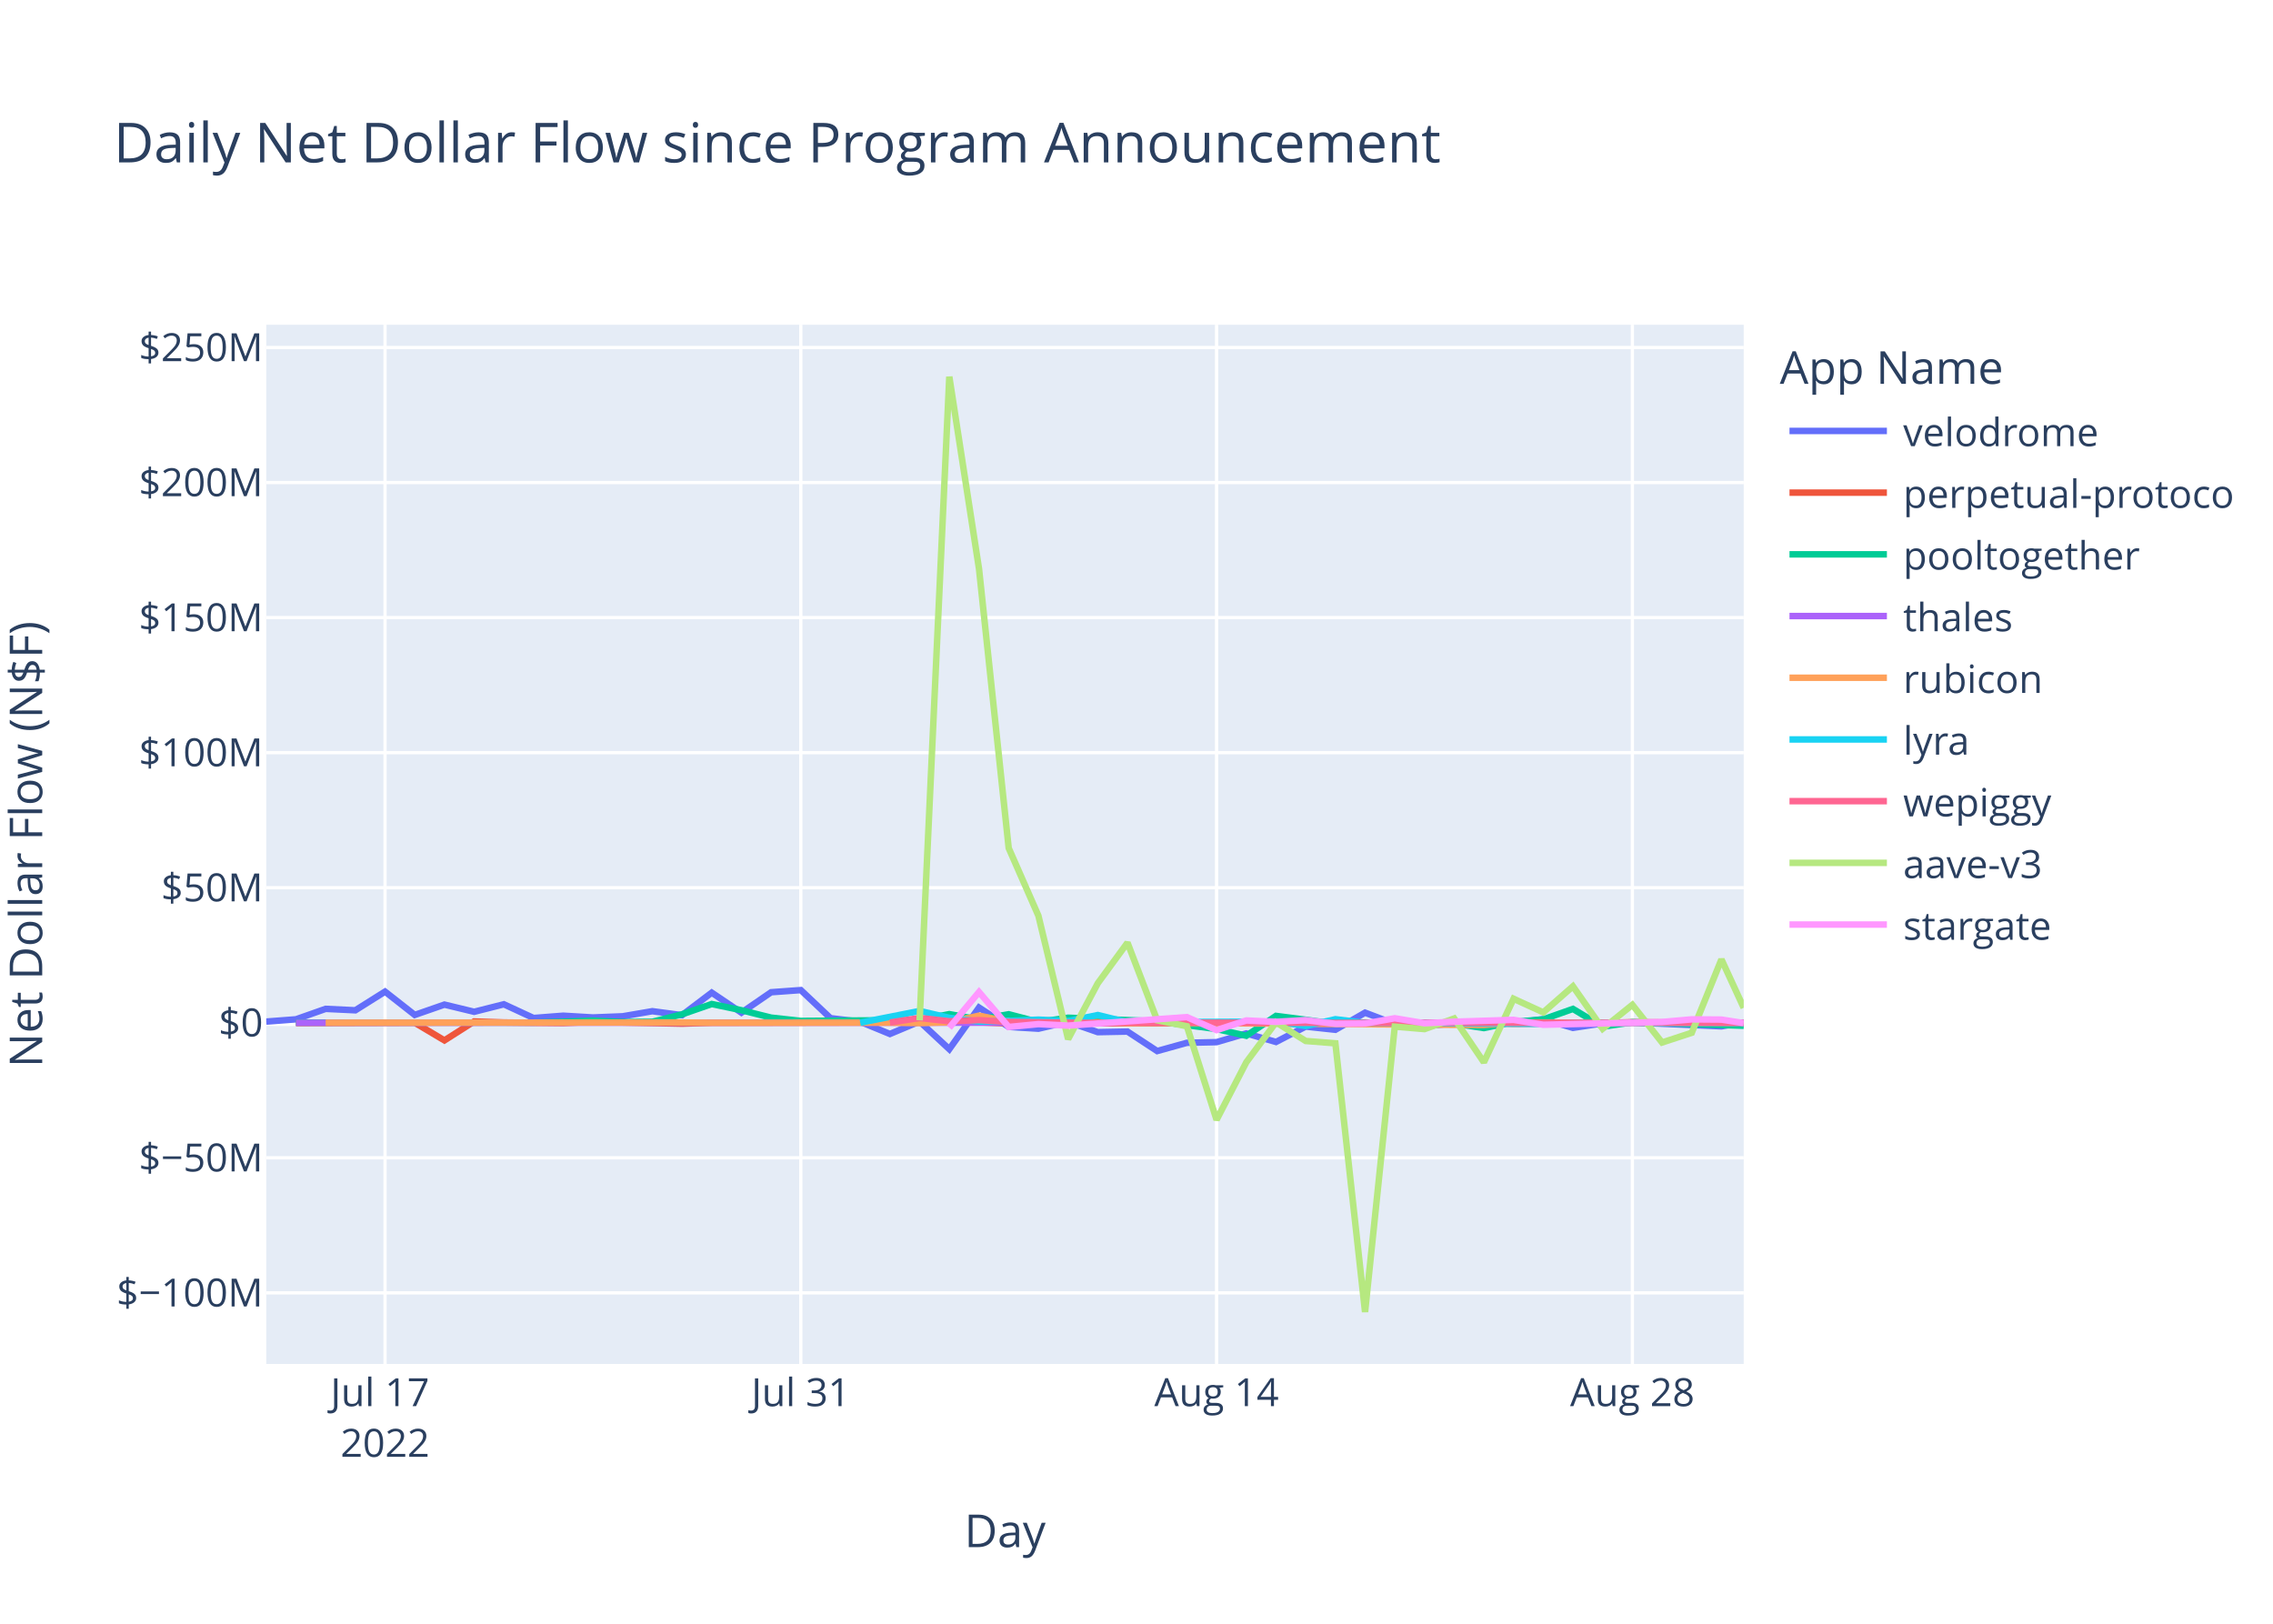
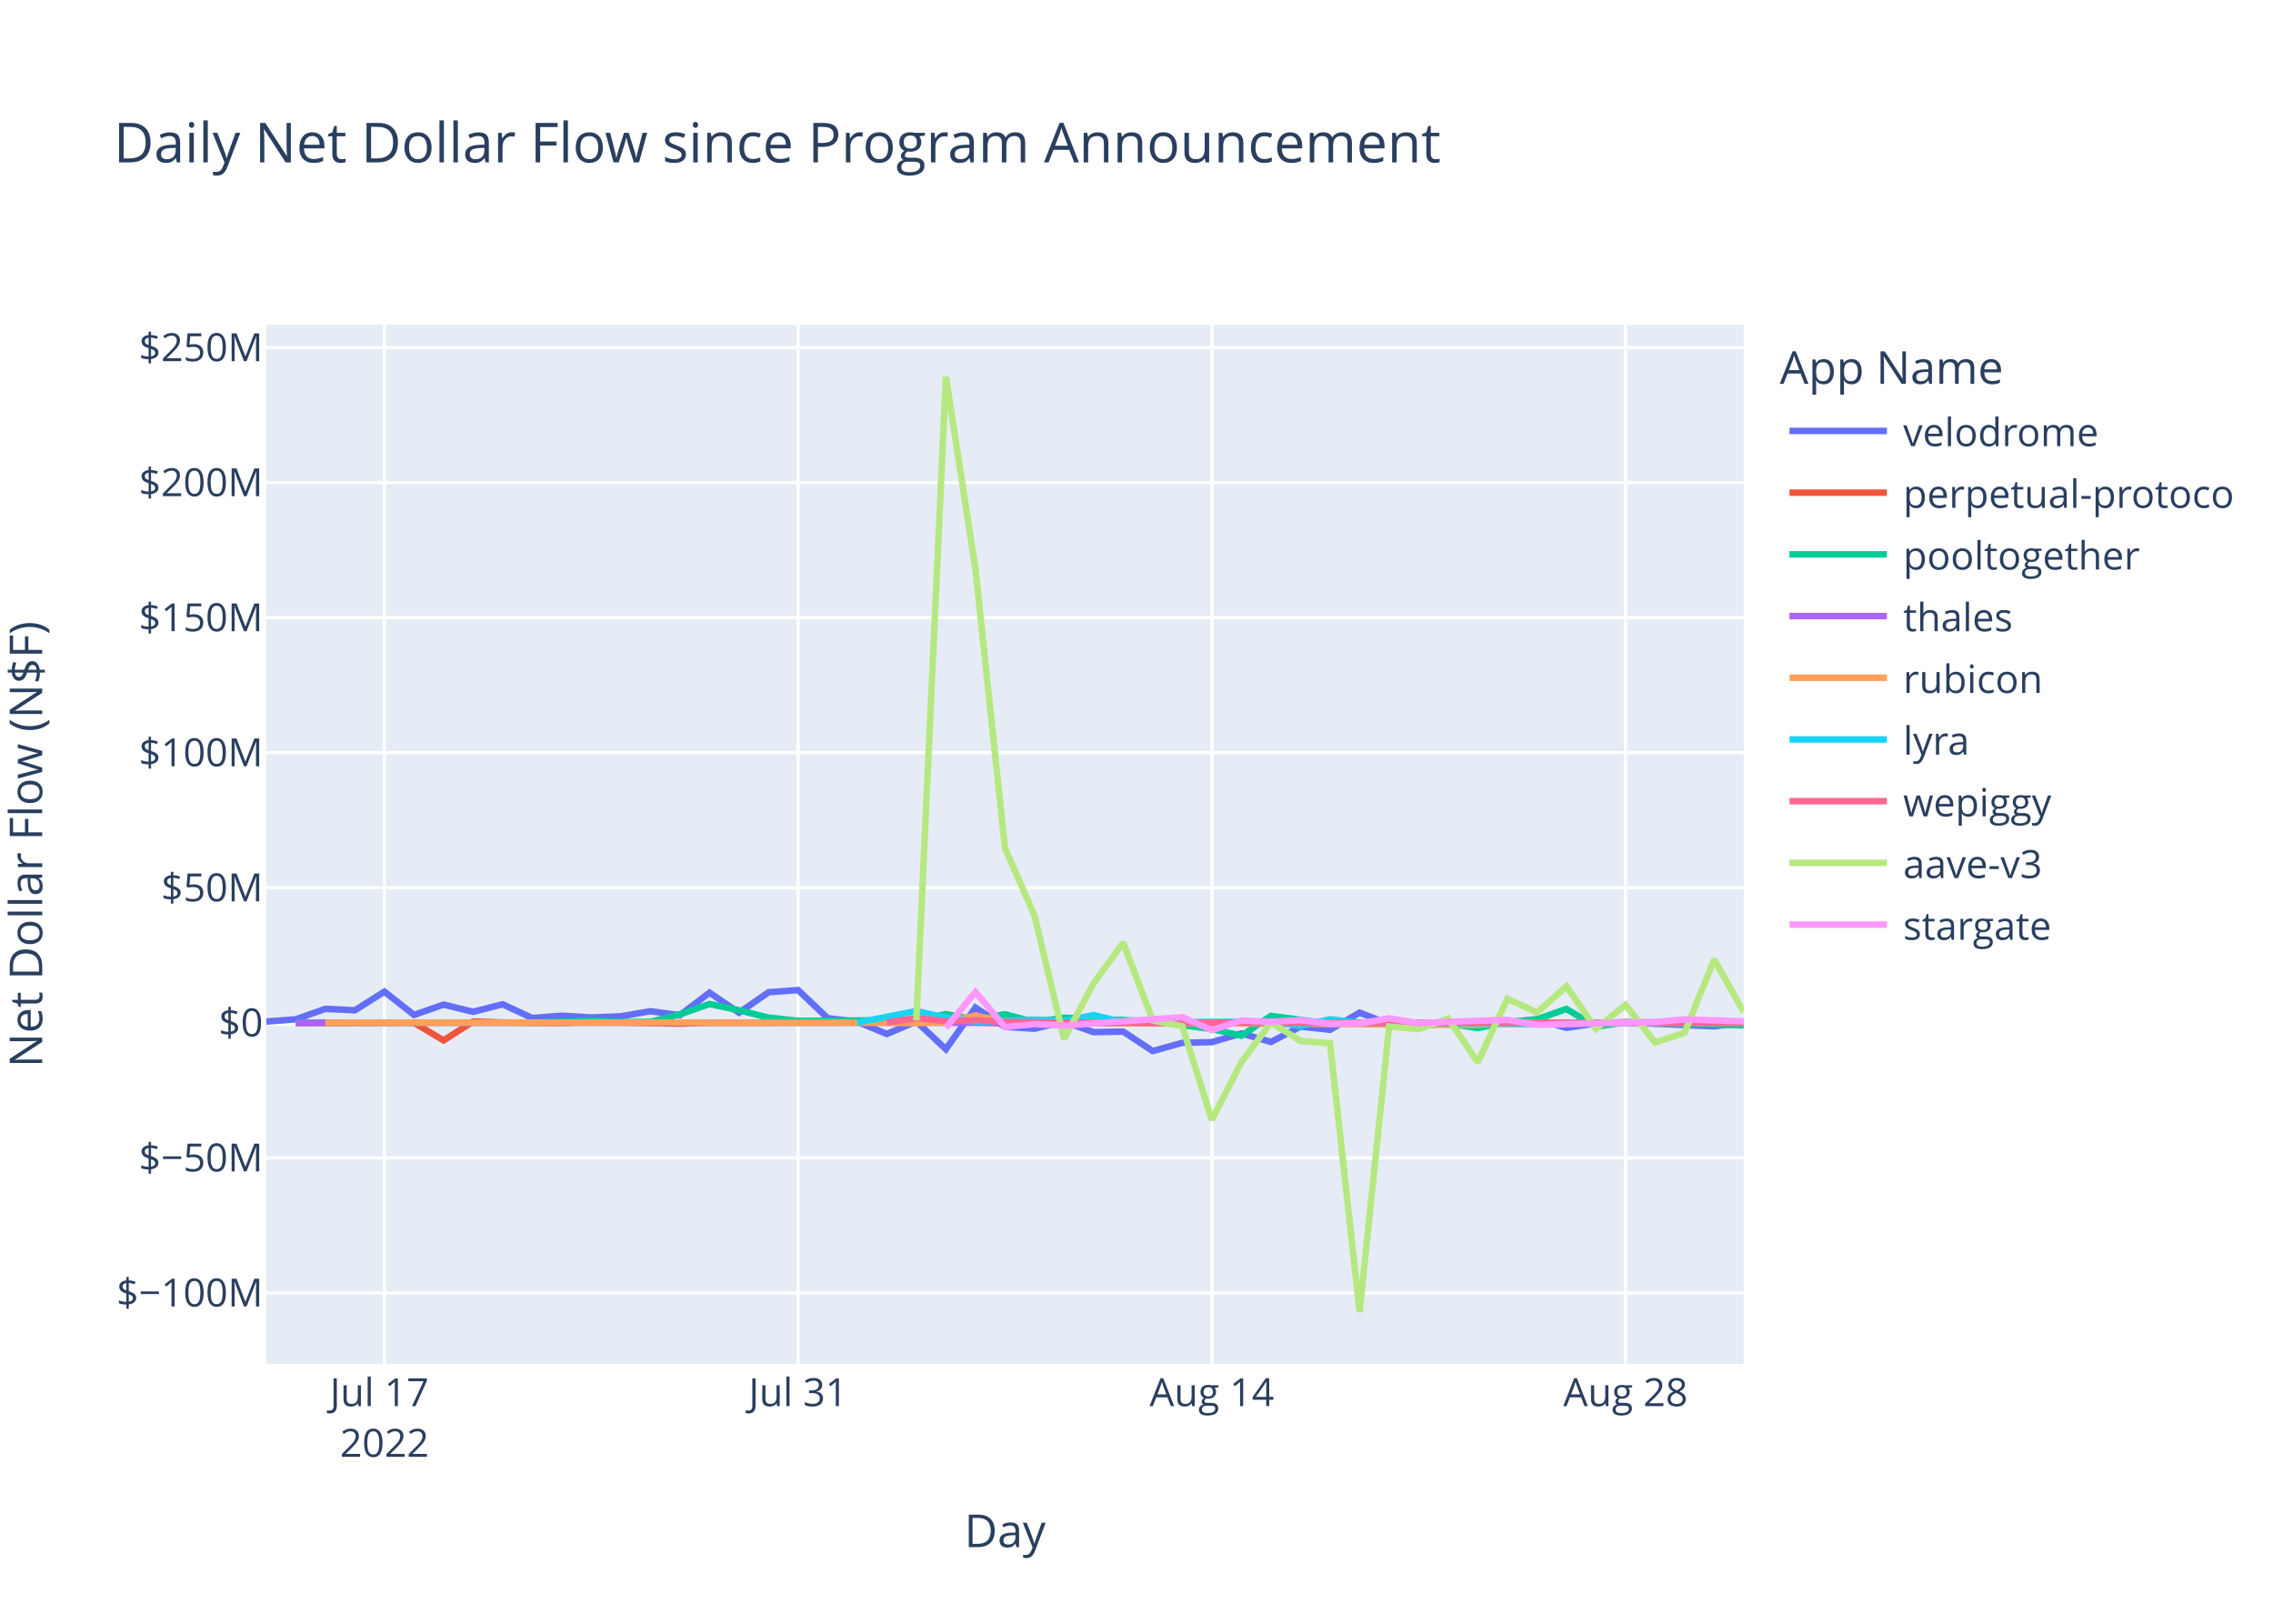
<svg xmlns="http://www.w3.org/2000/svg" class="main-svg" width="700" height="500" style="" viewBox="0 0 700 500">
  <rect x="0" y="0" width="700" height="500" style="fill: rgb(255, 255, 255); fill-opacity: 1;" />
-   <defs id="defs-b3f14b">
+   <defs id="defs-ddb478">
    <g class="clips">
-       <clipPath id="clipb3f14bxyplot" class="plotclip">
+       <clipPath id="clipddb478xyplot" class="plotclip">
        <rect width="455" height="320" />
      </clipPath>
-       <clipPath class="axesclip" id="clipb3f14bx">
+       <clipPath class="axesclip" id="clipddb478x">
        <rect x="82" y="0" width="455" height="500" />
      </clipPath>
-       <clipPath class="axesclip" id="clipb3f14by">
+       <clipPath class="axesclip" id="clipddb478y">
        <rect x="0" y="100" width="700" height="320" />
      </clipPath>
-       <clipPath class="axesclip" id="clipb3f14bxy">
+       <clipPath class="axesclip" id="clipddb478xy">
        <rect x="82" y="100" width="455" height="320" />
      </clipPath>
    </g>
    <g class="gradients" />
    <g class="patterns" />
  </defs>
  <g class="bglayer">
    <rect class="bg" x="82" y="100" width="455" height="320" style="fill: rgb(229, 236, 246); fill-opacity: 1; stroke-width: 0;" />
  </g>
  <g class="layer-below">
    <g class="imagelayer" />
    <g class="shapelayer" />
  </g>
  <g class="cartesianlayer">
    <g class="subplot xy">
      <g class="layer-subplot">
        <g class="shapelayer" />
        <g class="imagelayer" />
      </g>
      <g class="minor-gridlayer">
        <g class="x" />
        <g class="y" />
      </g>
      <g class="gridlayer">
        <g class="x">
-           <path class="xgrid crisp" transform="translate(118.58,0)" d="M0,100v320" style="stroke: rgb(255, 255, 255); stroke-opacity: 1; stroke-width: 1px;" />
-           <path class="xgrid crisp" transform="translate(246.62,0)" d="M0,100v320" style="stroke: rgb(255, 255, 255); stroke-opacity: 1; stroke-width: 1px;" />
-           <path class="xgrid crisp" transform="translate(374.66,0)" d="M0,100v320" style="stroke: rgb(255, 255, 255); stroke-opacity: 1; stroke-width: 1px;" />
-           <path class="xgrid crisp" transform="translate(502.71,0)" d="M0,100v320" style="stroke: rgb(255, 255, 255); stroke-opacity: 1; stroke-width: 1px;" />
+           <path class="xgrid crisp" transform="translate(118.4,0)" d="M0,100v320" style="stroke: rgb(255, 255, 255); stroke-opacity: 1; stroke-width: 1px;" />
+           <path class="xgrid crisp" transform="translate(245.8,0)" d="M0,100v320" style="stroke: rgb(255, 255, 255); stroke-opacity: 1; stroke-width: 1px;" />
+           <path class="xgrid crisp" transform="translate(373.2,0)" d="M0,100v320" style="stroke: rgb(255, 255, 255); stroke-opacity: 1; stroke-width: 1px;" />
+           <path class="xgrid crisp" transform="translate(500.6,0)" d="M0,100v320" style="stroke: rgb(255, 255, 255); stroke-opacity: 1; stroke-width: 1px;" />
        </g>
        <g class="y">
          <path class="ygrid crisp" transform="translate(0,398.11)" d="M82,0h455" style="stroke: rgb(255, 255, 255); stroke-opacity: 1; stroke-width: 1px;" />
          <path class="ygrid crisp" transform="translate(0,356.52)" d="M82,0h455" style="stroke: rgb(255, 255, 255); stroke-opacity: 1; stroke-width: 1px;" />
          <path class="ygrid crisp" transform="translate(0,273.35)" d="M82,0h455" style="stroke: rgb(255, 255, 255); stroke-opacity: 1; stroke-width: 1px;" />
          <path class="ygrid crisp" transform="translate(0,231.76)" d="M82,0h455" style="stroke: rgb(255, 255, 255); stroke-opacity: 1; stroke-width: 1px;" />
          <path class="ygrid crisp" transform="translate(0,190.18)" d="M82,0h455" style="stroke: rgb(255, 255, 255); stroke-opacity: 1; stroke-width: 1px;" />
          <path class="ygrid crisp" transform="translate(0,148.59)" d="M82,0h455" style="stroke: rgb(255, 255, 255); stroke-opacity: 1; stroke-width: 1px;" />
          <path class="ygrid crisp" transform="translate(0,107.01)" d="M82,0h455" style="stroke: rgb(255, 255, 255); stroke-opacity: 1; stroke-width: 1px;" />
        </g>
      </g>
      <g class="zerolinelayer">
        <path class="yzl zl crisp" transform="translate(0,314.94)" d="M82,0h455" style="stroke: rgb(255, 255, 255); stroke-opacity: 1; stroke-width: 2px;" />
      </g>
      <path class="xlines-below" />
      <path class="ylines-below" />
      <g class="overlines-below" />
      <g class="xaxislayer-below" />
      <g class="yaxislayer-below" />
      <g class="overaxes-below" />
-       <g class="plot" transform="translate(82,100)" clip-path="url(#clipb3f14bxyplot)">
+       <g class="plot" transform="translate(82,100)" clip-path="url(#clipddb478xyplot)">
        <g class="scatterlayer mlayer">
-           <g class="trace scatter tracef8d0cb" style="stroke-miterlimit: 2; opacity: 1;">
-             <g class="fills" />
-             <g class="errorbars" />
-             <g class="lines">
-               <path class="js-line" d="M0,214.58L9.15,213.88L18.29,210.66L27.44,211.1L36.58,205.35L45.73,212.53L54.87,209.35L64.02,211.56L73.17,209.25L82.31,213.48L91.46,212.77L100.6,213.31L109.75,212.95L118.9,211.38L128.04,212.6L137.19,205.67L146.33,211.83L155.48,205.54L164.62,204.88L173.77,213.53L182.92,214.62L192.06,218.39L201.21,214.55L210.35,223.07L219.5,210.26L228.64,216.21L237.79,216.77L246.94,214.64L256.08,217.83L265.23,217.65L274.37,223.65L283.52,221.11L292.66,220.91L301.81,218.23L310.96,220.85L320.1,216.11L329.25,217.1L338.39,211.83L347.54,215.3L356.69,216L365.83,215.09L374.98,214.65L384.12,214.97L393.27,213.85L402.41,216.51L411.56,215.12L420.71,214.83L448.14,216.04L455,214.82" style="vector-effect: non-scaling-stroke; fill: none; stroke: rgb(99, 110, 250); stroke-opacity: 1; stroke-width: 2px; opacity: 1;" />
-             </g>
-             <g class="points" />
-             <g class="text" />
-           </g>
-           <g class="trace scatter traced5f7eb" style="stroke-miterlimit: 2; opacity: 1;">
-             <g class="fills" />
-             <g class="errorbars" />
-             <g class="lines">
-               <path class="js-line" d="M9.15,215.03L45.73,214.93L54.87,220.37L64.02,214.54L73.17,214.84L91.46,215.03L100.6,214.66L128.04,215.22L137.19,214.94L219.5,214.79L228.64,215.14L374.98,214.95L384.12,215.26L411.56,215.02L420.71,214.78L455,215.01" style="vector-effect: non-scaling-stroke; fill: none; stroke: rgb(239, 85, 59); stroke-opacity: 1; stroke-width: 2px; opacity: 1;" />
-             </g>
-             <g class="points" />
-             <g class="text" />
-           </g>
-           <g class="trace scatter trace61fee7" style="stroke-miterlimit: 2; opacity: 1;">
-             <g class="fills" />
-             <g class="errorbars" />
-             <g class="lines">
-               <path class="js-line" d="M9.15,214.87L82.31,214.88L91.46,214.62L100.6,214.26L109.75,214.72L118.9,214.64L128.04,212.34L137.19,209.17L146.33,211.08L155.48,213.36L164.62,214.36L201.21,214.1L210.35,212.28L219.5,213.95L228.64,212.32L237.79,214.71L246.94,213.39L274.37,214.48L283.52,215.68L292.66,216.87L301.81,218.94L310.96,212.83L320.1,214.01L329.25,215.31L338.39,214.93L356.69,214.93L365.83,215.17L374.98,216.57L384.12,214.69L393.27,213.9L402.41,210.68L411.56,216.16L420.71,214.78L455,215.86" style="vector-effect: non-scaling-stroke; fill: none; stroke: rgb(0, 204, 150); stroke-opacity: 1; stroke-width: 2px; opacity: 1;" />
-             </g>
-             <g class="points" />
-             <g class="text" />
-           </g>
-           <g class="trace scatter trace9622a0" style="stroke-miterlimit: 2; opacity: 1;">
-             <g class="fills" />
-             <g class="errorbars" />
-             <g class="lines">
-               <path class="js-line" d="M9.15,214.95L347.54,214.91L356.69,214.94L455,214.93" style="vector-effect: non-scaling-stroke; fill: none; stroke: rgb(171, 99, 250); stroke-opacity: 1; stroke-width: 2px; opacity: 1;" />
-             </g>
-             <g class="points" />
-             <g class="text" />
-           </g>
-           <g class="trace scatter tracec428d3" style="stroke-miterlimit: 2; opacity: 1;">
-             <g class="fills" />
-             <g class="errorbars" />
-             <g class="lines">
-               <path class="js-line" d="M18.29,214.93L128.04,214.86L137.19,214.94L192.06,214.91L201.21,215.04L210.35,214.79L219.5,212.75L228.64,214.64L237.79,214.2L265.23,215.05L274.37,214.96L374.98,215.63L384.12,214.86L439,214.91L448.14,214.93L455,214.92" style="vector-effect: non-scaling-stroke; fill: none; stroke: rgb(255, 161, 90); stroke-opacity: 1; stroke-width: 2px; opacity: 1;" />
-             </g>
-             <g class="points" />
-             <g class="text" />
-           </g>
-           <g class="trace scatter trace53cc72" style="stroke-miterlimit: 2; opacity: 1;">
-             <g class="fills" />
-             <g class="errorbars" />
-             <g class="lines">
-               <path class="js-line" d="M182.92,214.92L201.21,211.31L210.35,213.4L219.5,214.58L228.64,214.36L237.79,213.97L246.94,214.43L256.08,212.56L265.23,214.79L310.96,214.58L320.1,215.93L329.25,213.85L338.39,214.96L393.27,215.29L402.41,214.99L420.71,214.92L429.85,215.01L455,214.94" style="vector-effect: non-scaling-stroke; fill: none; stroke: rgb(25, 211, 243); stroke-opacity: 1; stroke-width: 2px; opacity: 1;" />
-             </g>
-             <g class="points" />
-             <g class="text" />
-           </g>
-           <g class="trace scatter trace74d98b" style="stroke-miterlimit: 2; opacity: 1;">
-             <g class="fills" />
-             <g class="errorbars" />
-             <g class="lines">
-               <path class="js-line" d="M192.06,214.87L201.21,213.46L210.35,214.49L219.5,214.13L228.64,214.68L256.08,214.99L265.23,214.87L329.25,214.97L338.39,214.97L455,214.93" style="vector-effect: non-scaling-stroke; fill: none; stroke: rgb(255, 102, 146); stroke-opacity: 1; stroke-width: 2px; opacity: 1;" />
-             </g>
-             <g class="points" />
-             <g class="text" />
-           </g>
-           <g class="trace scatter trace2236c7" style="stroke-miterlimit: 2; opacity: 1;">
-             <g class="fills" />
-             <g class="errorbars" />
-             <g class="lines">
-               <path class="js-line" d="M201.21,214.19L210.35,16L219.5,75.15L228.64,161.15L237.79,181.98L246.94,219.98L256.08,202.78L265.23,190.28L274.37,214.18L283.52,216.01L292.66,244.83L301.81,227.11L310.96,214.8L320.1,220.55L329.25,221.26L338.39,304L347.54,216.13L356.69,216.89L365.83,213.62L374.98,227.11L384.12,207.55L393.27,211.74L402.41,203.72L411.56,216.78L420.71,209.42L429.85,221.02L439,218.02L448.14,195.43L455,210.33" style="vector-effect: non-scaling-stroke; fill: none; stroke: rgb(182, 232, 128); stroke-opacity: 1; stroke-width: 2px; opacity: 1;" />
-             </g>
-             <g class="points" />
-             <g class="text" />
-           </g>
-           <g class="trace scatter trace212e17" style="stroke-miterlimit: 2; opacity: 1;">
-             <g class="fills" />
-             <g class="errorbars" />
-             <g class="lines">
-               <path class="js-line" d="M210.35,216.46L219.5,205.48L228.64,216.24L237.79,215.35L246.94,215.82L283.52,213.2L292.66,217.21L301.81,214.23L310.96,214.66L320.1,214.13L329.25,215.27L338.39,215.18L347.54,213.55L356.69,215.09L365.83,214.62L384.12,214.04L393.27,215.56L429.85,214.7L439,213.89L448.14,213.96L455,215.04" style="vector-effect: non-scaling-stroke; fill: none; stroke: rgb(255, 151, 255); stroke-opacity: 1; stroke-width: 2px; opacity: 1;" />
+           <g class="trace scatter trace8b889b" style="stroke-miterlimit: 2; opacity: 1;">
+             <g class="fills" />
+             <g class="errorbars" />
+             <g class="lines">
+               <path class="js-line" d="M0,214.58L9.1,213.88L18.2,210.66L27.3,211.1L36.4,205.35L45.5,212.53L54.6,209.35L63.7,211.56L72.8,209.25L81.9,213.48L91,212.77L100.1,213.31L109.2,212.95L118.3,211.38L127.4,212.6L136.5,205.67L145.6,211.83L154.7,205.54L163.8,204.88L172.9,213.53L182,214.62L191.1,218.39L200.2,214.55L209.3,223.07L218.4,210.26L227.5,216.21L236.6,216.77L245.7,214.64L254.8,217.83L263.9,217.65L273,223.65L282.1,221.11L291.2,220.91L300.3,218.23L309.4,220.85L318.5,216.11L327.6,217.1L336.7,211.83L345.8,215.3L354.9,216L364,215.09L373.1,214.65L382.2,214.97L391.3,213.85L400.4,216.51L409.5,215.12L418.6,214.83L445.9,216.04L455,214.84" style="vector-effect: non-scaling-stroke; fill: none; stroke: rgb(99, 110, 250); stroke-opacity: 1; stroke-width: 2px; opacity: 1;" />
+             </g>
+             <g class="points" />
+             <g class="text" />
+           </g>
+           <g class="trace scatter trace543fac" style="stroke-miterlimit: 2; opacity: 1;">
+             <g class="fills" />
+             <g class="errorbars" />
+             <g class="lines">
+               <path class="js-line" d="M9.1,215.03L45.5,214.93L54.6,220.37L63.7,214.54L72.8,214.84L91,215.03L100.1,214.66L127.4,215.22L136.5,214.94L218.4,214.79L227.5,215.14L373.1,214.95L382.2,215.26L409.5,215.02L418.6,214.78L454.99,215.06" style="vector-effect: non-scaling-stroke; fill: none; stroke: rgb(239, 85, 59); stroke-opacity: 1; stroke-width: 2px; opacity: 1;" />
+             </g>
+             <g class="points" />
+             <g class="text" />
+           </g>
+           <g class="trace scatter traceef3d78" style="stroke-miterlimit: 2; opacity: 1;">
+             <g class="fills" />
+             <g class="errorbars" />
+             <g class="lines">
+               <path class="js-line" d="M9.1,214.87L81.9,214.88L91,214.62L100.1,214.26L109.2,214.72L118.3,214.64L127.4,212.34L136.5,209.17L145.6,211.08L154.7,213.36L163.8,214.36L200.2,214.1L209.3,212.28L218.4,213.95L227.5,212.32L236.6,214.71L245.7,213.39L273,214.48L282.1,215.68L291.2,216.87L300.3,218.94L309.4,212.83L318.5,214.01L327.6,215.31L336.7,214.93L354.9,214.93L364,215.17L373.1,216.57L382.2,214.69L391.3,213.9L400.4,210.68L409.5,216.16L418.6,214.78L454.99,215.74" style="vector-effect: non-scaling-stroke; fill: none; stroke: rgb(0, 204, 150); stroke-opacity: 1; stroke-width: 2px; opacity: 1;" />
+             </g>
+             <g class="points" />
+             <g class="text" />
+           </g>
+           <g class="trace scatter traced73500" style="stroke-miterlimit: 2; opacity: 1;">
+             <g class="fills" />
+             <g class="errorbars" />
+             <g class="lines">
+               <path class="js-line" d="M9.1,214.95L354.9,214.94L364,214.96L455,214.94" style="vector-effect: non-scaling-stroke; fill: none; stroke: rgb(171, 99, 250); stroke-opacity: 1; stroke-width: 2px; opacity: 1;" />
+             </g>
+             <g class="points" />
+             <g class="text" />
+           </g>
+           <g class="trace scatter traceb22f63" style="stroke-miterlimit: 2; opacity: 1;">
+             <g class="fills" />
+             <g class="errorbars" />
+             <g class="lines">
+               <path class="js-line" d="M18.2,214.93L127.4,214.86L136.5,214.94L191.1,214.91L200.2,215.04L209.3,214.79L218.4,212.75L227.5,214.64L236.6,214.2L263.9,215.05L273,214.96L373.1,215.63L382.2,214.86L436.8,214.91L445.9,214.93L455,214.91" style="vector-effect: non-scaling-stroke; fill: none; stroke: rgb(255, 161, 90); stroke-opacity: 1; stroke-width: 2px; opacity: 1;" />
+             </g>
+             <g class="points" />
+             <g class="text" />
+           </g>
+           <g class="trace scatter trace1a1a1b" style="stroke-miterlimit: 2; opacity: 1;">
+             <g class="fills" />
+             <g class="errorbars" />
+             <g class="lines">
+               <path class="js-line" d="M182,214.92L200.2,211.31L209.3,213.4L218.4,214.58L227.5,214.36L236.6,213.97L245.7,214.43L254.8,212.56L263.9,214.79L309.4,214.58L318.5,215.93L327.6,213.85L336.7,214.96L391.3,215.29L400.4,214.99L418.6,214.92L427.7,215.01L455,214.82" style="vector-effect: non-scaling-stroke; fill: none; stroke: rgb(25, 211, 243); stroke-opacity: 1; stroke-width: 2px; opacity: 1;" />
+             </g>
+             <g class="points" />
+             <g class="text" />
+           </g>
+           <g class="trace scatter traceae2914" style="stroke-miterlimit: 2; opacity: 1;">
+             <g class="fills" />
+             <g class="errorbars" />
+             <g class="lines">
+               <path class="js-line" d="M191.1,214.87L200.2,213.46L209.3,214.49L218.4,214.13L227.5,214.68L254.8,214.99L263.9,214.87L327.6,214.97L336.7,214.97L454.99,214.93" style="vector-effect: non-scaling-stroke; fill: none; stroke: rgb(255, 102, 146); stroke-opacity: 1; stroke-width: 2px; opacity: 1;" />
+             </g>
+             <g class="points" />
+             <g class="text" />
+           </g>
+           <g class="trace scatter trace1180d6" style="stroke-miterlimit: 2; opacity: 1;">
+             <g class="fills" />
+             <g class="errorbars" />
+             <g class="lines">
+               <path class="js-line" d="M200.2,214.19L209.3,16L218.4,75.15L227.5,161.15L236.6,181.98L245.7,219.98L254.8,202.78L263.9,190.28L273,214.18L282.1,216.01L291.2,244.83L300.3,227.11L309.4,214.8L318.5,220.55L327.6,221.26L336.7,304L345.8,216.13L354.9,216.89L364,213.62L373.1,227.11L382.2,207.55L391.3,211.74L400.4,203.72L409.5,216.78L418.6,209.42L427.7,221.02L436.8,218.02L445.9,195.43L454.99,211.66" style="vector-effect: non-scaling-stroke; fill: none; stroke: rgb(182, 232, 128); stroke-opacity: 1; stroke-width: 2px; opacity: 1;" />
+             </g>
+             <g class="points" />
+             <g class="text" />
+           </g>
+           <g class="trace scatter tracea75f50" style="stroke-miterlimit: 2; opacity: 1;">
+             <g class="fills" />
+             <g class="errorbars" />
+             <g class="lines">
+               <path class="js-line" d="M209.3,216.46L218.4,205.48L227.5,216.24L236.6,215.35L245.7,215.82L282.1,213.2L291.2,217.21L300.3,214.23L309.4,214.66L318.5,214.13L327.6,215.27L336.7,215.18L345.8,213.55L354.9,215.09L364,214.62L382.2,214.04L391.3,215.56L427.7,214.7L436.8,213.89L455,214.49" style="vector-effect: non-scaling-stroke; fill: none; stroke: rgb(255, 151, 255); stroke-opacity: 1; stroke-width: 2px; opacity: 1;" />
            </g>
            <g class="points" />
            <g class="text" />
          </g>
        </g>
      </g>
      <g class="overplot" />
      <path class="xlines-above crisp" d="M0,0" style="fill: none;" />
      <path class="ylines-above crisp" d="M0,0" style="fill: none;" />
      <g class="overlines-above" />
      <g class="xaxislayer-above">
        <g class="xtick">
-           <text text-anchor="middle" x="0" y="433" transform="translate(118.58,0)" style="font-family: 'Open Sans', verdana, arial, sans-serif; font-size: 12px; fill: rgb(42, 63, 95); fill-opacity: 1; white-space: pre; opacity: 1;">
+           <text text-anchor="middle" x="0" y="433" transform="translate(118.4,0)" style="font-family: 'Open Sans', verdana, arial, sans-serif; font-size: 12px; fill: rgb(42, 63, 95); fill-opacity: 1; white-space: pre; opacity: 1;">
            <tspan class="line" dy="0em" x="0" y="433">Jul 17</tspan>
            <tspan class="line" dy="1.3em" x="0" y="433">2022</tspan>
          </text>
        </g>
        <g class="xtick">
-           <text text-anchor="middle" x="0" y="433" style="font-family: 'Open Sans', verdana, arial, sans-serif; font-size: 12px; fill: rgb(42, 63, 95); fill-opacity: 1; white-space: pre; opacity: 1;" transform="translate(246.62,0)">Jul 31</text>
+           <text text-anchor="middle" x="0" y="433" style="font-family: 'Open Sans', verdana, arial, sans-serif; font-size: 12px; fill: rgb(42, 63, 95); fill-opacity: 1; white-space: pre; opacity: 1;" transform="translate(245.8,0)">Jul 31</text>
        </g>
        <g class="xtick">
-           <text text-anchor="middle" x="0" y="433" style="font-family: 'Open Sans', verdana, arial, sans-serif; font-size: 12px; fill: rgb(42, 63, 95); fill-opacity: 1; white-space: pre; opacity: 1;" transform="translate(374.66,0)">Aug 14</text>
+           <text text-anchor="middle" x="0" y="433" style="font-family: 'Open Sans', verdana, arial, sans-serif; font-size: 12px; fill: rgb(42, 63, 95); fill-opacity: 1; white-space: pre; opacity: 1;" transform="translate(373.2,0)">Aug 14</text>
        </g>
        <g class="xtick">
-           <text text-anchor="middle" x="0" y="433" style="font-family: 'Open Sans', verdana, arial, sans-serif; font-size: 12px; fill: rgb(42, 63, 95); fill-opacity: 1; white-space: pre; opacity: 1;" transform="translate(502.71,0)">Aug 28</text>
+           <text text-anchor="middle" x="0" y="433" style="font-family: 'Open Sans', verdana, arial, sans-serif; font-size: 12px; fill: rgb(42, 63, 95); fill-opacity: 1; white-space: pre; opacity: 1;" transform="translate(500.6,0)">Aug 28</text>
        </g>
      </g>
      <g class="yaxislayer-above">
        <g class="ytick">
          <text text-anchor="end" x="81" y="4.2" transform="translate(0,398.11)" style="font-family: 'Open Sans', verdana, arial, sans-serif; font-size: 12px; fill: rgb(42, 63, 95); fill-opacity: 1; white-space: pre; opacity: 1;">$−100M</text>
        </g>
        <g class="ytick">
          <text text-anchor="end" x="81" y="4.2" style="font-family: 'Open Sans', verdana, arial, sans-serif; font-size: 12px; fill: rgb(42, 63, 95); fill-opacity: 1; white-space: pre; opacity: 1;" transform="translate(0,356.52)">$−50M</text>
        </g>
        <g class="ytick">
          <text text-anchor="end" x="81" y="4.2" style="font-family: 'Open Sans', verdana, arial, sans-serif; font-size: 12px; fill: rgb(42, 63, 95); fill-opacity: 1; white-space: pre; opacity: 1;" transform="translate(0,314.94)">$0</text>
        </g>
        <g class="ytick">
          <text text-anchor="end" x="81" y="4.2" style="font-family: 'Open Sans', verdana, arial, sans-serif; font-size: 12px; fill: rgb(42, 63, 95); fill-opacity: 1; white-space: pre; opacity: 1;" transform="translate(0,273.35)">$50M</text>
        </g>
        <g class="ytick">
          <text text-anchor="end" x="81" y="4.2" style="font-family: 'Open Sans', verdana, arial, sans-serif; font-size: 12px; fill: rgb(42, 63, 95); fill-opacity: 1; white-space: pre; opacity: 1;" transform="translate(0,231.76)">$100M</text>
        </g>
        <g class="ytick">
          <text text-anchor="end" x="81" y="4.2" style="font-family: 'Open Sans', verdana, arial, sans-serif; font-size: 12px; fill: rgb(42, 63, 95); fill-opacity: 1; white-space: pre; opacity: 1;" transform="translate(0,190.18)">$150M</text>
        </g>
        <g class="ytick">
          <text text-anchor="end" x="81" y="4.2" style="font-family: 'Open Sans', verdana, arial, sans-serif; font-size: 12px; fill: rgb(42, 63, 95); fill-opacity: 1; white-space: pre; opacity: 1;" transform="translate(0,148.59)">$200M</text>
        </g>
        <g class="ytick">
          <text text-anchor="end" x="81" y="4.2" style="font-family: 'Open Sans', verdana, arial, sans-serif; font-size: 12px; fill: rgb(42, 63, 95); fill-opacity: 1; white-space: pre; opacity: 1;" transform="translate(0,107.01)">$250M</text>
        </g>
      </g>
      <g class="overaxes-above" />
    </g>
  </g>
  <g class="polarlayer" />
  <g class="smithlayer" />
  <g class="ternarylayer" />
  <g class="geolayer" />
  <g class="funnelarealayer" />
  <g class="pielayer" />
  <g class="iciclelayer" />
  <g class="treemaplayer" />
  <g class="sunburstlayer" />
  <g class="glimages" />
-   <defs id="topdefs-b3f14b">
+   <defs id="topdefs-ddb478">
    <g class="clips" />
-     <clipPath id="legendb3f14b">
+     <clipPath id="legendddb478">
      <rect width="142" height="200" x="0" y="0" />
    </clipPath>
  </defs>
  <g class="layer-above">
    <g class="imagelayer" />
    <g class="shapelayer" />
  </g>
  <g class="infolayer">
    <g class="legend" pointer-events="all" transform="translate(546.1,100)">
      <rect class="bg" shape-rendering="crispEdges" style="stroke: rgb(68, 68, 68); stroke-opacity: 1; fill: rgb(255, 255, 255); fill-opacity: 1; stroke-width: 0px;" width="142" height="200" x="0" y="0" />
-       <g class="scrollbox" transform="" clip-path="url(#legendb3f14b)">
+       <g class="scrollbox" transform="" clip-path="url(#legendddb478)">
        <text class="legendtitletext" text-anchor="start" x="2" y="18.2" style="font-family: 'Open Sans', verdana, arial, sans-serif; font-size: 14px; fill: rgb(42, 63, 95); fill-opacity: 1; white-space: pre;">App Name</text>
        <g class="groups" transform="">
          <g class="traces" transform="translate(0,32.7)" style="opacity: 1;">
            <text class="legendtext" text-anchor="start" x="40" y="4.68" style="font-family: 'Open Sans', verdana, arial, sans-serif; font-size: 12px; fill: rgb(42, 63, 95); fill-opacity: 1; white-space: pre;">velodrome</text>
            <g class="layers" style="opacity: 1;">
              <g class="legendfill" />
              <g class="legendlines">
                <path class="js-line" d="M5,0h30" style="fill: none; stroke: rgb(99, 110, 250); stroke-opacity: 1; stroke-width: 2px;" />
              </g>
              <g class="legendsymbols">
                <g class="legendpoints" />
              </g>
            </g>
            <rect class="legendtoggle" x="0" y="-9.5" width="136.734" height="19" style="fill: rgb(0, 0, 0); fill-opacity: 0;" />
          </g>
        </g>
        <g class="groups" transform="">
          <g class="traces" transform="translate(0,51.7)" style="opacity: 1;">
            <text class="legendtext" text-anchor="start" x="40" y="4.68" style="font-family: 'Open Sans', verdana, arial, sans-serif; font-size: 12px; fill: rgb(42, 63, 95); fill-opacity: 1; white-space: pre;">perpetual-protocol</text>
            <g class="layers" style="opacity: 1;">
              <g class="legendfill" />
              <g class="legendlines">
                <path class="js-line" d="M5,0h30" style="fill: none; stroke: rgb(239, 85, 59); stroke-opacity: 1; stroke-width: 2px;" />
              </g>
              <g class="legendsymbols">
                <g class="legendpoints" />
              </g>
            </g>
            <rect class="legendtoggle" x="0" y="-9.5" width="136.734" height="19" style="fill: rgb(0, 0, 0); fill-opacity: 0;" />
          </g>
        </g>
        <g class="groups" transform="">
          <g class="traces" transform="translate(0,70.7)" style="opacity: 1;">
            <text class="legendtext" text-anchor="start" x="40" y="4.68" style="font-family: 'Open Sans', verdana, arial, sans-serif; font-size: 12px; fill: rgb(42, 63, 95); fill-opacity: 1; white-space: pre;">pooltogether</text>
            <g class="layers" style="opacity: 1;">
              <g class="legendfill" />
              <g class="legendlines">
                <path class="js-line" d="M5,0h30" style="fill: none; stroke: rgb(0, 204, 150); stroke-opacity: 1; stroke-width: 2px;" />
              </g>
              <g class="legendsymbols">
                <g class="legendpoints" />
              </g>
            </g>
            <rect class="legendtoggle" x="0" y="-9.5" width="136.734" height="19" style="fill: rgb(0, 0, 0); fill-opacity: 0;" />
          </g>
        </g>
        <g class="groups" transform="">
          <g class="traces" transform="translate(0,89.7)" style="opacity: 1;">
            <text class="legendtext" text-anchor="start" x="40" y="4.68" style="font-family: 'Open Sans', verdana, arial, sans-serif; font-size: 12px; fill: rgb(42, 63, 95); fill-opacity: 1; white-space: pre;">thales</text>
            <g class="layers" style="opacity: 1;">
              <g class="legendfill" />
              <g class="legendlines">
                <path class="js-line" d="M5,0h30" style="fill: none; stroke: rgb(171, 99, 250); stroke-opacity: 1; stroke-width: 2px;" />
              </g>
              <g class="legendsymbols">
                <g class="legendpoints" />
              </g>
            </g>
            <rect class="legendtoggle" x="0" y="-9.5" width="136.734" height="19" style="fill: rgb(0, 0, 0); fill-opacity: 0;" />
          </g>
        </g>
        <g class="groups" transform="">
          <g class="traces" transform="translate(0,108.7)" style="opacity: 1;">
            <text class="legendtext" text-anchor="start" x="40" y="4.68" style="font-family: 'Open Sans', verdana, arial, sans-serif; font-size: 12px; fill: rgb(42, 63, 95); fill-opacity: 1; white-space: pre;">rubicon</text>
            <g class="layers" style="opacity: 1;">
              <g class="legendfill" />
              <g class="legendlines">
                <path class="js-line" d="M5,0h30" style="fill: none; stroke: rgb(255, 161, 90); stroke-opacity: 1; stroke-width: 2px;" />
              </g>
              <g class="legendsymbols">
                <g class="legendpoints" />
              </g>
            </g>
            <rect class="legendtoggle" x="0" y="-9.5" width="136.734" height="19" style="fill: rgb(0, 0, 0); fill-opacity: 0;" />
          </g>
        </g>
        <g class="groups" transform="">
          <g class="traces" transform="translate(0,127.7)" style="opacity: 1;">
            <text class="legendtext" text-anchor="start" x="40" y="4.68" style="font-family: 'Open Sans', verdana, arial, sans-serif; font-size: 12px; fill: rgb(42, 63, 95); fill-opacity: 1; white-space: pre;">lyra</text>
            <g class="layers" style="opacity: 1;">
              <g class="legendfill" />
              <g class="legendlines">
                <path class="js-line" d="M5,0h30" style="fill: none; stroke: rgb(25, 211, 243); stroke-opacity: 1; stroke-width: 2px;" />
              </g>
              <g class="legendsymbols">
                <g class="legendpoints" />
              </g>
            </g>
            <rect class="legendtoggle" x="0" y="-9.5" width="136.734" height="19" style="fill: rgb(0, 0, 0); fill-opacity: 0;" />
          </g>
        </g>
        <g class="groups" transform="">
          <g class="traces" transform="translate(0,146.7)" style="opacity: 1;">
            <text class="legendtext" text-anchor="start" x="40" y="4.68" style="font-family: 'Open Sans', verdana, arial, sans-serif; font-size: 12px; fill: rgb(42, 63, 95); fill-opacity: 1; white-space: pre;">wepiggy</text>
            <g class="layers" style="opacity: 1;">
              <g class="legendfill" />
              <g class="legendlines">
                <path class="js-line" d="M5,0h30" style="fill: none; stroke: rgb(255, 102, 146); stroke-opacity: 1; stroke-width: 2px;" />
              </g>
              <g class="legendsymbols">
                <g class="legendpoints" />
              </g>
            </g>
            <rect class="legendtoggle" x="0" y="-9.5" width="136.734" height="19" style="fill: rgb(0, 0, 0); fill-opacity: 0;" />
          </g>
        </g>
        <g class="groups" transform="">
          <g class="traces" transform="translate(0,165.7)" style="opacity: 1;">
            <text class="legendtext" text-anchor="start" x="40" y="4.68" style="font-family: 'Open Sans', verdana, arial, sans-serif; font-size: 12px; fill: rgb(42, 63, 95); fill-opacity: 1; white-space: pre;">aave-v3</text>
            <g class="layers" style="opacity: 1;">
              <g class="legendfill" />
              <g class="legendlines">
                <path class="js-line" d="M5,0h30" style="fill: none; stroke: rgb(182, 232, 128); stroke-opacity: 1; stroke-width: 2px;" />
              </g>
              <g class="legendsymbols">
                <g class="legendpoints" />
              </g>
            </g>
            <rect class="legendtoggle" x="0" y="-9.5" width="136.734" height="19" style="fill: rgb(0, 0, 0); fill-opacity: 0;" />
          </g>
        </g>
        <g class="groups" transform="">
          <g class="traces" transform="translate(0,184.7)" style="opacity: 1;">
            <text class="legendtext" text-anchor="start" x="40" y="4.68" style="font-family: 'Open Sans', verdana, arial, sans-serif; font-size: 12px; fill: rgb(42, 63, 95); fill-opacity: 1; white-space: pre;">stargate</text>
            <g class="layers" style="opacity: 1;">
              <g class="legendfill" />
              <g class="legendlines">
                <path class="js-line" d="M5,0h30" style="fill: none; stroke: rgb(255, 151, 255); stroke-opacity: 1; stroke-width: 2px;" />
              </g>
              <g class="legendsymbols">
                <g class="legendpoints" />
              </g>
            </g>
            <rect class="legendtoggle" x="0" y="-9.5" width="136.734" height="19" style="fill: rgb(0, 0, 0); fill-opacity: 0;" />
          </g>
        </g>
      </g>
      <rect class="scrollbar" rx="20" ry="3" width="0" height="0" style="fill: rgb(128, 139, 164); fill-opacity: 1;" x="0" y="0" />
    </g>
    <g class="g-gtitle">
      <text class="gtitle" x="35" y="50" text-anchor="start" dy="0em" style="font-family: 'Open Sans', verdana, arial, sans-serif; font-size: 17px; fill: rgb(42, 63, 95); opacity: 1; font-weight: normal; white-space: pre;">Daily Net Dollar Flow since Program Announcement</text>
    </g>
    <g class="g-xtitle">
      <text class="xtitle" x="309.5" y="476.409" text-anchor="middle" style="font-family: 'Open Sans', verdana, arial, sans-serif; font-size: 14px; fill: rgb(42, 63, 95); opacity: 1; font-weight: normal; white-space: pre;">Day</text>
    </g>
    <g class="g-ytitle" transform="translate(0.5029297,0)">
      <text class="ytitle" transform="rotate(-90,12.49688,260)" x="12.497" y="260" text-anchor="middle" style="font-family: 'Open Sans', verdana, arial, sans-serif; font-size: 14px; fill: rgb(42, 63, 95); opacity: 1; font-weight: normal; white-space: pre;">Net Dollar Flow (N$F)</text>
    </g>
  </g>
</svg>
